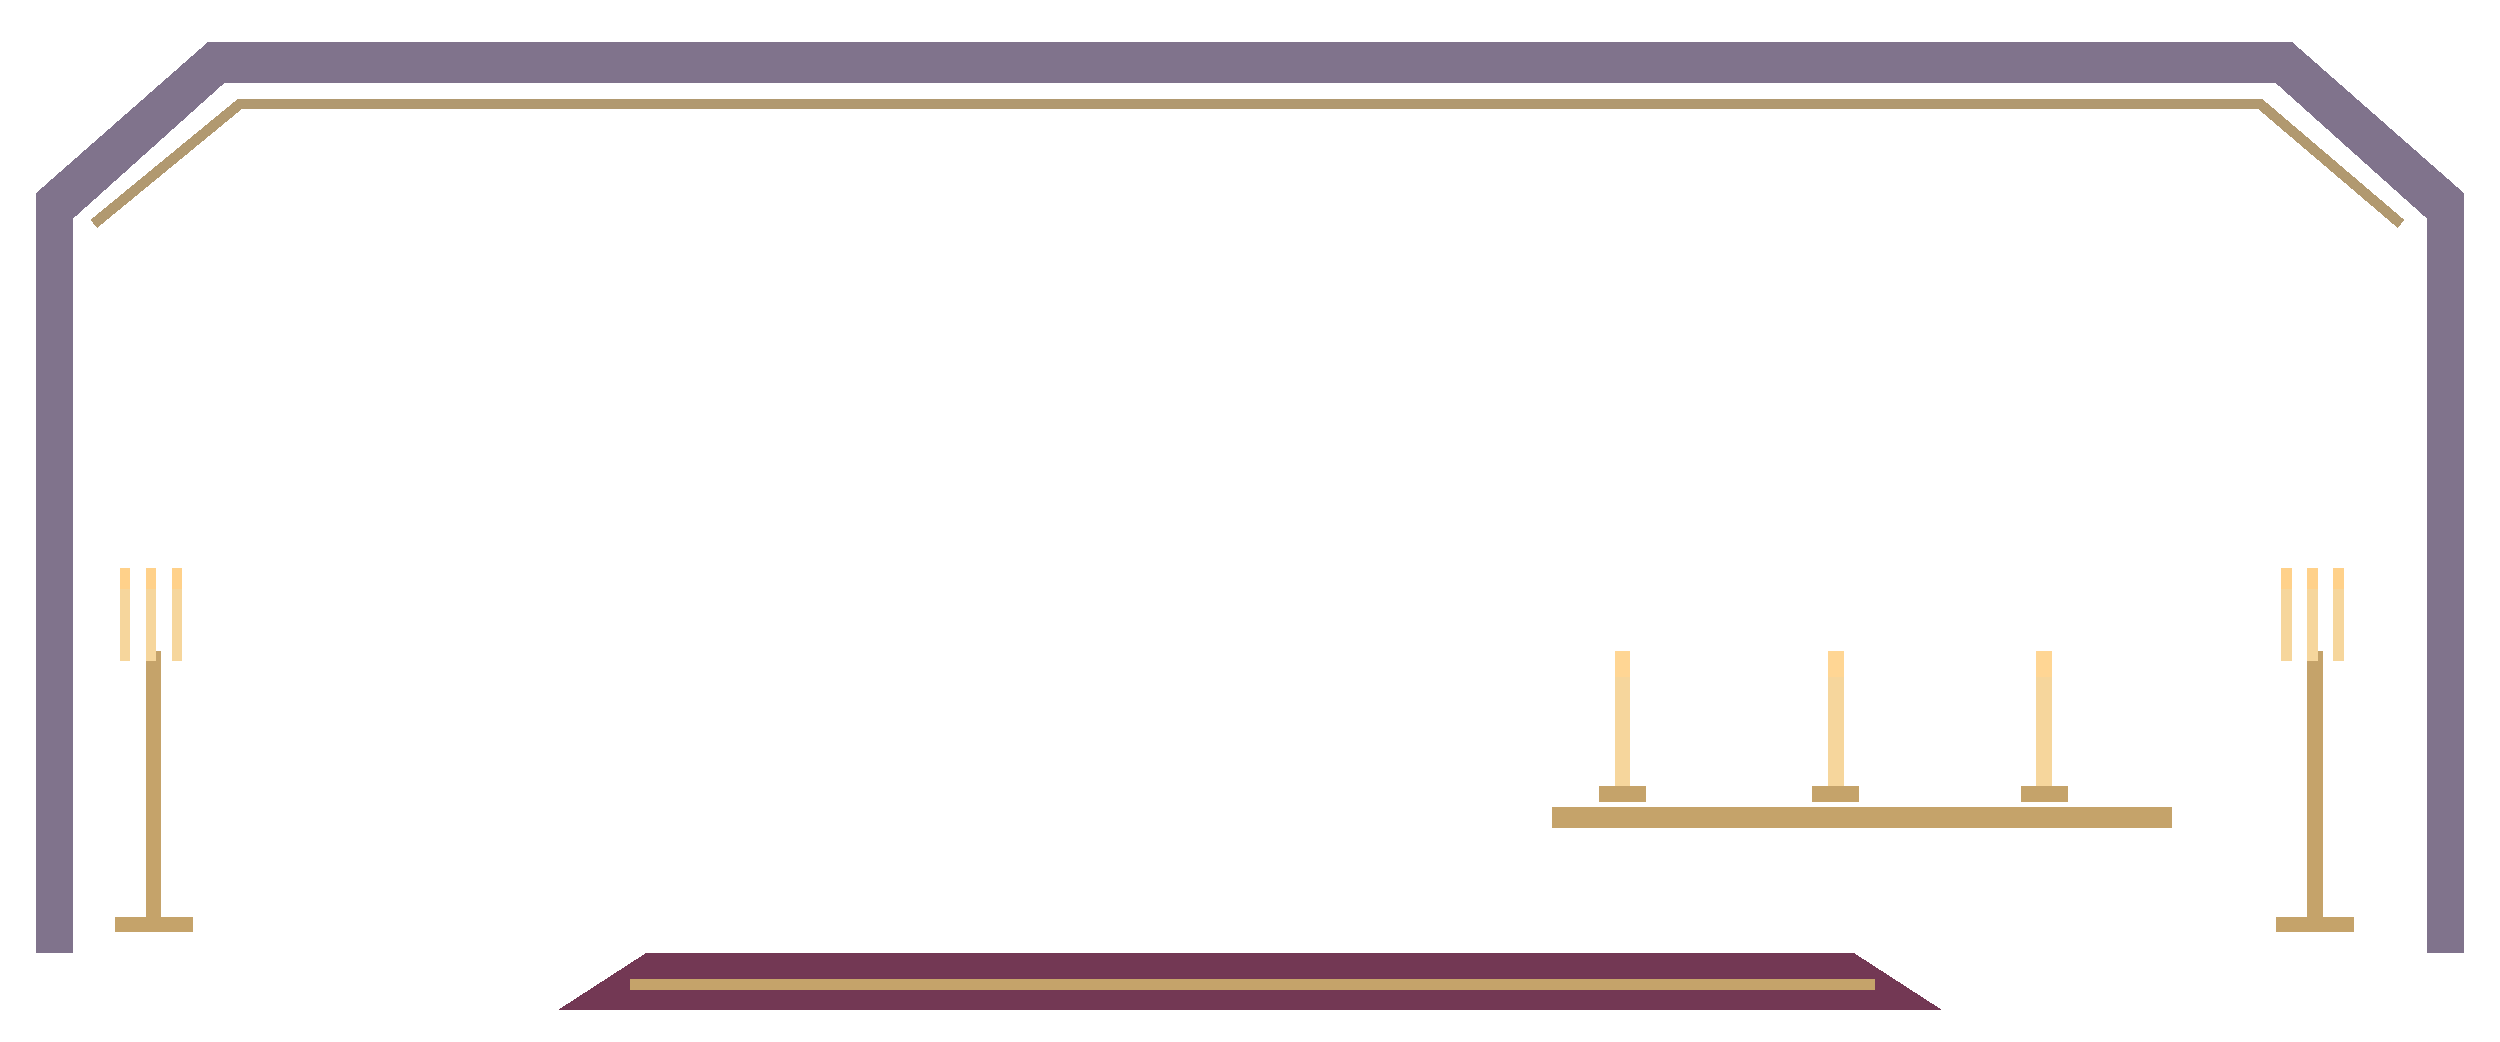
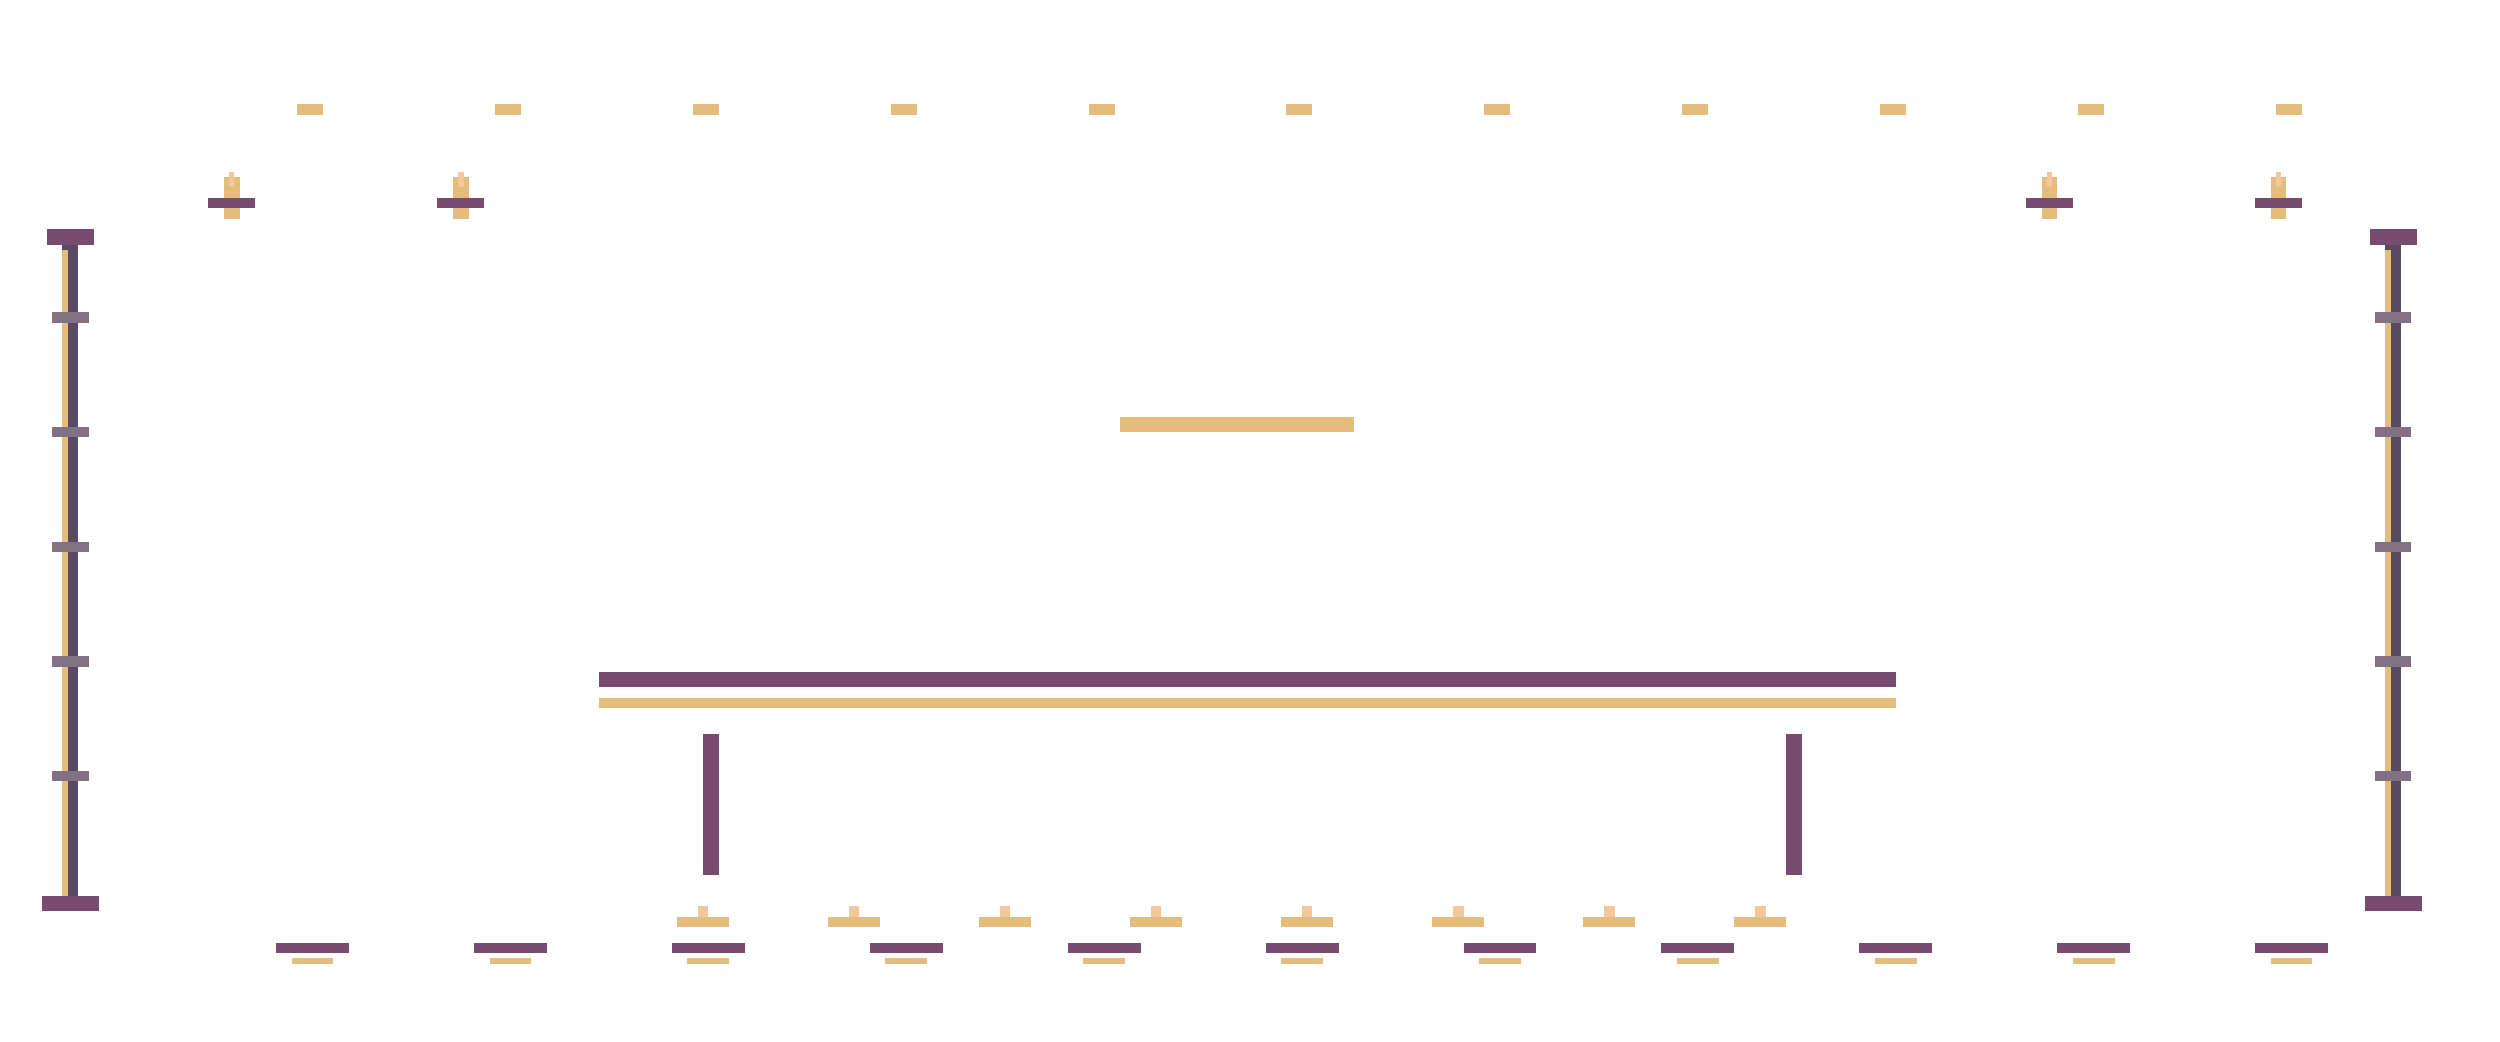
- <svg xmlns="http://www.w3.org/2000/svg" width="480" height="200" viewBox="0 0 480 200" shape-rendering="crispEdges">
-   <rect x="310" y="130" width="3" height="22" fill="#f6d69c" />
-   <rect x="307" y="151" width="9" height="3" fill="#c5a36a" />
-   <rect x="310" y="125" width="3" height="5" fill="#ffd694" />
-   <rect x="351" y="130" width="3" height="22" fill="#f6d69c" />
-   <rect x="348" y="151" width="9" height="3" fill="#c5a36a" />
-   <rect x="351" y="125" width="3" height="5" fill="#ffd694" />
-   <rect x="391" y="130" width="3" height="22" fill="#f6d69c" />
-   <rect x="388" y="151" width="9" height="3" fill="#c5a36a" />
-   <rect x="391" y="125" width="3" height="5" fill="#ffd694" />
-   <rect x="298" y="155" width="119" height="4" fill="#c5a36a" />
-   <path d="M7 183V37L40 8H440l33 29v146h-7V42L437 16H43L14 42v141z" fill="#80738c" />
-   <path d="M18 43L46 20H434l27 23" fill="none" stroke="#b19970" stroke-width="2" />
-   <path d="M124 183h232l17 11H107z" fill="#733854" />
-   <rect x="121" y="188" width="239" height="2" fill="#c5a36a" />
-   <rect x="28" y="125" width="3" height="52" fill="#c5a36a" />
-   <rect x="22" y="176" width="15" height="3" fill="#c5a36a" />
-   <rect x="23" y="113" width="2" height="14" fill="#f6d69c" />
-   <rect x="23" y="109" width="2" height="4" fill="#ffd18a" />
-   <rect x="28" y="113" width="2" height="14" fill="#f6d69c" />
-   <rect x="28" y="109" width="2" height="4" fill="#ffd18a" />
-   <rect x="33" y="113" width="2" height="14" fill="#f6d69c" />
-   <rect x="33" y="109" width="2" height="4" fill="#ffd18a" />
-   <rect x="443" y="125" width="3" height="52" fill="#c5a36a" />
-   <rect x="437" y="176" width="15" height="3" fill="#c5a36a" />
-   <rect x="438" y="113" width="2" height="14" fill="#f6d69c" />
-   <rect x="438" y="109" width="2" height="4" fill="#ffd18a" />
-   <rect x="443" y="113" width="2" height="14" fill="#f6d69c" />
-   <rect x="443" y="109" width="2" height="4" fill="#ffd18a" />
-   <rect x="448" y="113" width="2" height="14" fill="#f6d69c" />
-   <rect x="448" y="109" width="2" height="4" fill="#ffd18a" />
+ <svg xmlns="http://www.w3.org/2000/svg" viewBox="0 0 480 200" shape-rendering="crispEdges">
+   <rect x="12" y="45" width="3" height="128" fill="#584b61" />
+   <rect x="12" y="48" width="1" height="125" fill="#e4bd7c" />
+   <rect x="9" y="44" width="9" height="3" fill="#794b70" />
+   <rect x="8" y="172" width="11" height="3" fill="#794b70" />
+   <rect x="10" y="60" width="7" height="2" fill="#827083" />
+   <rect x="10" y="82" width="7" height="2" fill="#827083" />
+   <rect x="10" y="104" width="7" height="2" fill="#827083" />
+   <rect x="10" y="126" width="7" height="2" fill="#827083" />
+   <rect x="10" y="148" width="7" height="2" fill="#827083" />
+   <rect x="458" y="45" width="3" height="128" fill="#584b61" />
+   <rect x="458" y="48" width="1" height="125" fill="#e4bd7c" />
+   <rect x="455" y="44" width="9" height="3" fill="#794b70" />
+   <rect x="454" y="172" width="11" height="3" fill="#794b70" />
+   <rect x="456" y="60" width="7" height="2" fill="#827083" />
+   <rect x="456" y="82" width="7" height="2" fill="#827083" />
+   <rect x="456" y="104" width="7" height="2" fill="#827083" />
+   <rect x="456" y="126" width="7" height="2" fill="#827083" />
+   <rect x="456" y="148" width="7" height="2" fill="#827083" />
+   <rect x="53" y="181" width="14" height="2" fill="#794b70" />
+   <rect x="56" y="184" width="8" height="1" fill="#e4bd7c" />
+   <rect x="57" y="20" width="5" height="2" fill="#e4bd7c" />
+   <rect x="91" y="181" width="14" height="2" fill="#794b70" />
+   <rect x="94" y="184" width="8" height="1" fill="#e4bd7c" />
+   <rect x="95" y="20" width="5" height="2" fill="#e4bd7c" />
+   <rect x="129" y="181" width="14" height="2" fill="#794b70" />
+   <rect x="132" y="184" width="8" height="1" fill="#e4bd7c" />
+   <rect x="133" y="20" width="5" height="2" fill="#e4bd7c" />
+   <rect x="167" y="181" width="14" height="2" fill="#794b70" />
+   <rect x="170" y="184" width="8" height="1" fill="#e4bd7c" />
+   <rect x="171" y="20" width="5" height="2" fill="#e4bd7c" />
+   <rect x="205" y="181" width="14" height="2" fill="#794b70" />
+   <rect x="208" y="184" width="8" height="1" fill="#e4bd7c" />
+   <rect x="209" y="20" width="5" height="2" fill="#e4bd7c" />
+   <rect x="243" y="181" width="14" height="2" fill="#794b70" />
+   <rect x="246" y="184" width="8" height="1" fill="#e4bd7c" />
+   <rect x="247" y="20" width="5" height="2" fill="#e4bd7c" />
+   <rect x="281" y="181" width="14" height="2" fill="#794b70" />
+   <rect x="284" y="184" width="8" height="1" fill="#e4bd7c" />
+   <rect x="285" y="20" width="5" height="2" fill="#e4bd7c" />
+   <rect x="319" y="181" width="14" height="2" fill="#794b70" />
+   <rect x="322" y="184" width="8" height="1" fill="#e4bd7c" />
+   <rect x="323" y="20" width="5" height="2" fill="#e4bd7c" />
+   <rect x="357" y="181" width="14" height="2" fill="#794b70" />
+   <rect x="360" y="184" width="8" height="1" fill="#e4bd7c" />
+   <rect x="361" y="20" width="5" height="2" fill="#e4bd7c" />
+   <rect x="395" y="181" width="14" height="2" fill="#794b70" />
+   <rect x="398" y="184" width="8" height="1" fill="#e4bd7c" />
+   <rect x="399" y="20" width="5" height="2" fill="#e4bd7c" />
+   <rect x="433" y="181" width="14" height="2" fill="#794b70" />
+   <rect x="436" y="184" width="8" height="1" fill="#e4bd7c" />
+   <rect x="437" y="20" width="5" height="2" fill="#e4bd7c" />
+   <rect x="115" y="129" width="249" height="3" fill="#794b70" />
+   <rect x="115" y="134" width="249" height="2" fill="#e4bd7c" />
+   <rect x="135" y="141" width="3" height="27" fill="#794b70" />
+   <rect x="343" y="141" width="3" height="27" fill="#794b70" />
+   <rect x="215" y="80" width="45" height="3" fill="#e4bd7c" />
+   <rect x="43" y="34" width="3" height="8" fill="#e4bd7c" />
+   <rect x="40" y="38" width="9" height="2" fill="#794b70" />
+   <rect x="44" y="33" width="1" height="3" fill="#f4c79b" />
+   <rect x="87" y="34" width="3" height="8" fill="#e4bd7c" />
+   <rect x="84" y="38" width="9" height="2" fill="#794b70" />
+   <rect x="88" y="33" width="1" height="3" fill="#f4c79b" />
+   <rect x="392" y="34" width="3" height="8" fill="#e4bd7c" />
+   <rect x="389" y="38" width="9" height="2" fill="#794b70" />
+   <rect x="393" y="33" width="1" height="3" fill="#f4c79b" />
+   <rect x="436" y="34" width="3" height="8" fill="#e4bd7c" />
+   <rect x="433" y="38" width="9" height="2" fill="#794b70" />
+   <rect x="437" y="33" width="1" height="3" fill="#f4c79b" />
+   <rect x="130" y="176" width="10" height="2" fill="#e4bd7c" />
+   <rect x="134" y="174" width="2" height="2" fill="#f4c79b" />
+   <rect x="159" y="176" width="10" height="2" fill="#e4bd7c" />
+   <rect x="163" y="174" width="2" height="2" fill="#f4c79b" />
+   <rect x="188" y="176" width="10" height="2" fill="#e4bd7c" />
+   <rect x="192" y="174" width="2" height="2" fill="#f4c79b" />
+   <rect x="217" y="176" width="10" height="2" fill="#e4bd7c" />
+   <rect x="221" y="174" width="2" height="2" fill="#f4c79b" />
+   <rect x="246" y="176" width="10" height="2" fill="#e4bd7c" />
+   <rect x="250" y="174" width="2" height="2" fill="#f4c79b" />
+   <rect x="275" y="176" width="10" height="2" fill="#e4bd7c" />
+   <rect x="279" y="174" width="2" height="2" fill="#f4c79b" />
+   <rect x="304" y="176" width="10" height="2" fill="#e4bd7c" />
+   <rect x="308" y="174" width="2" height="2" fill="#f4c79b" />
+   <rect x="333" y="176" width="10" height="2" fill="#e4bd7c" />
+   <rect x="337" y="174" width="2" height="2" fill="#f4c79b" />
</svg>
